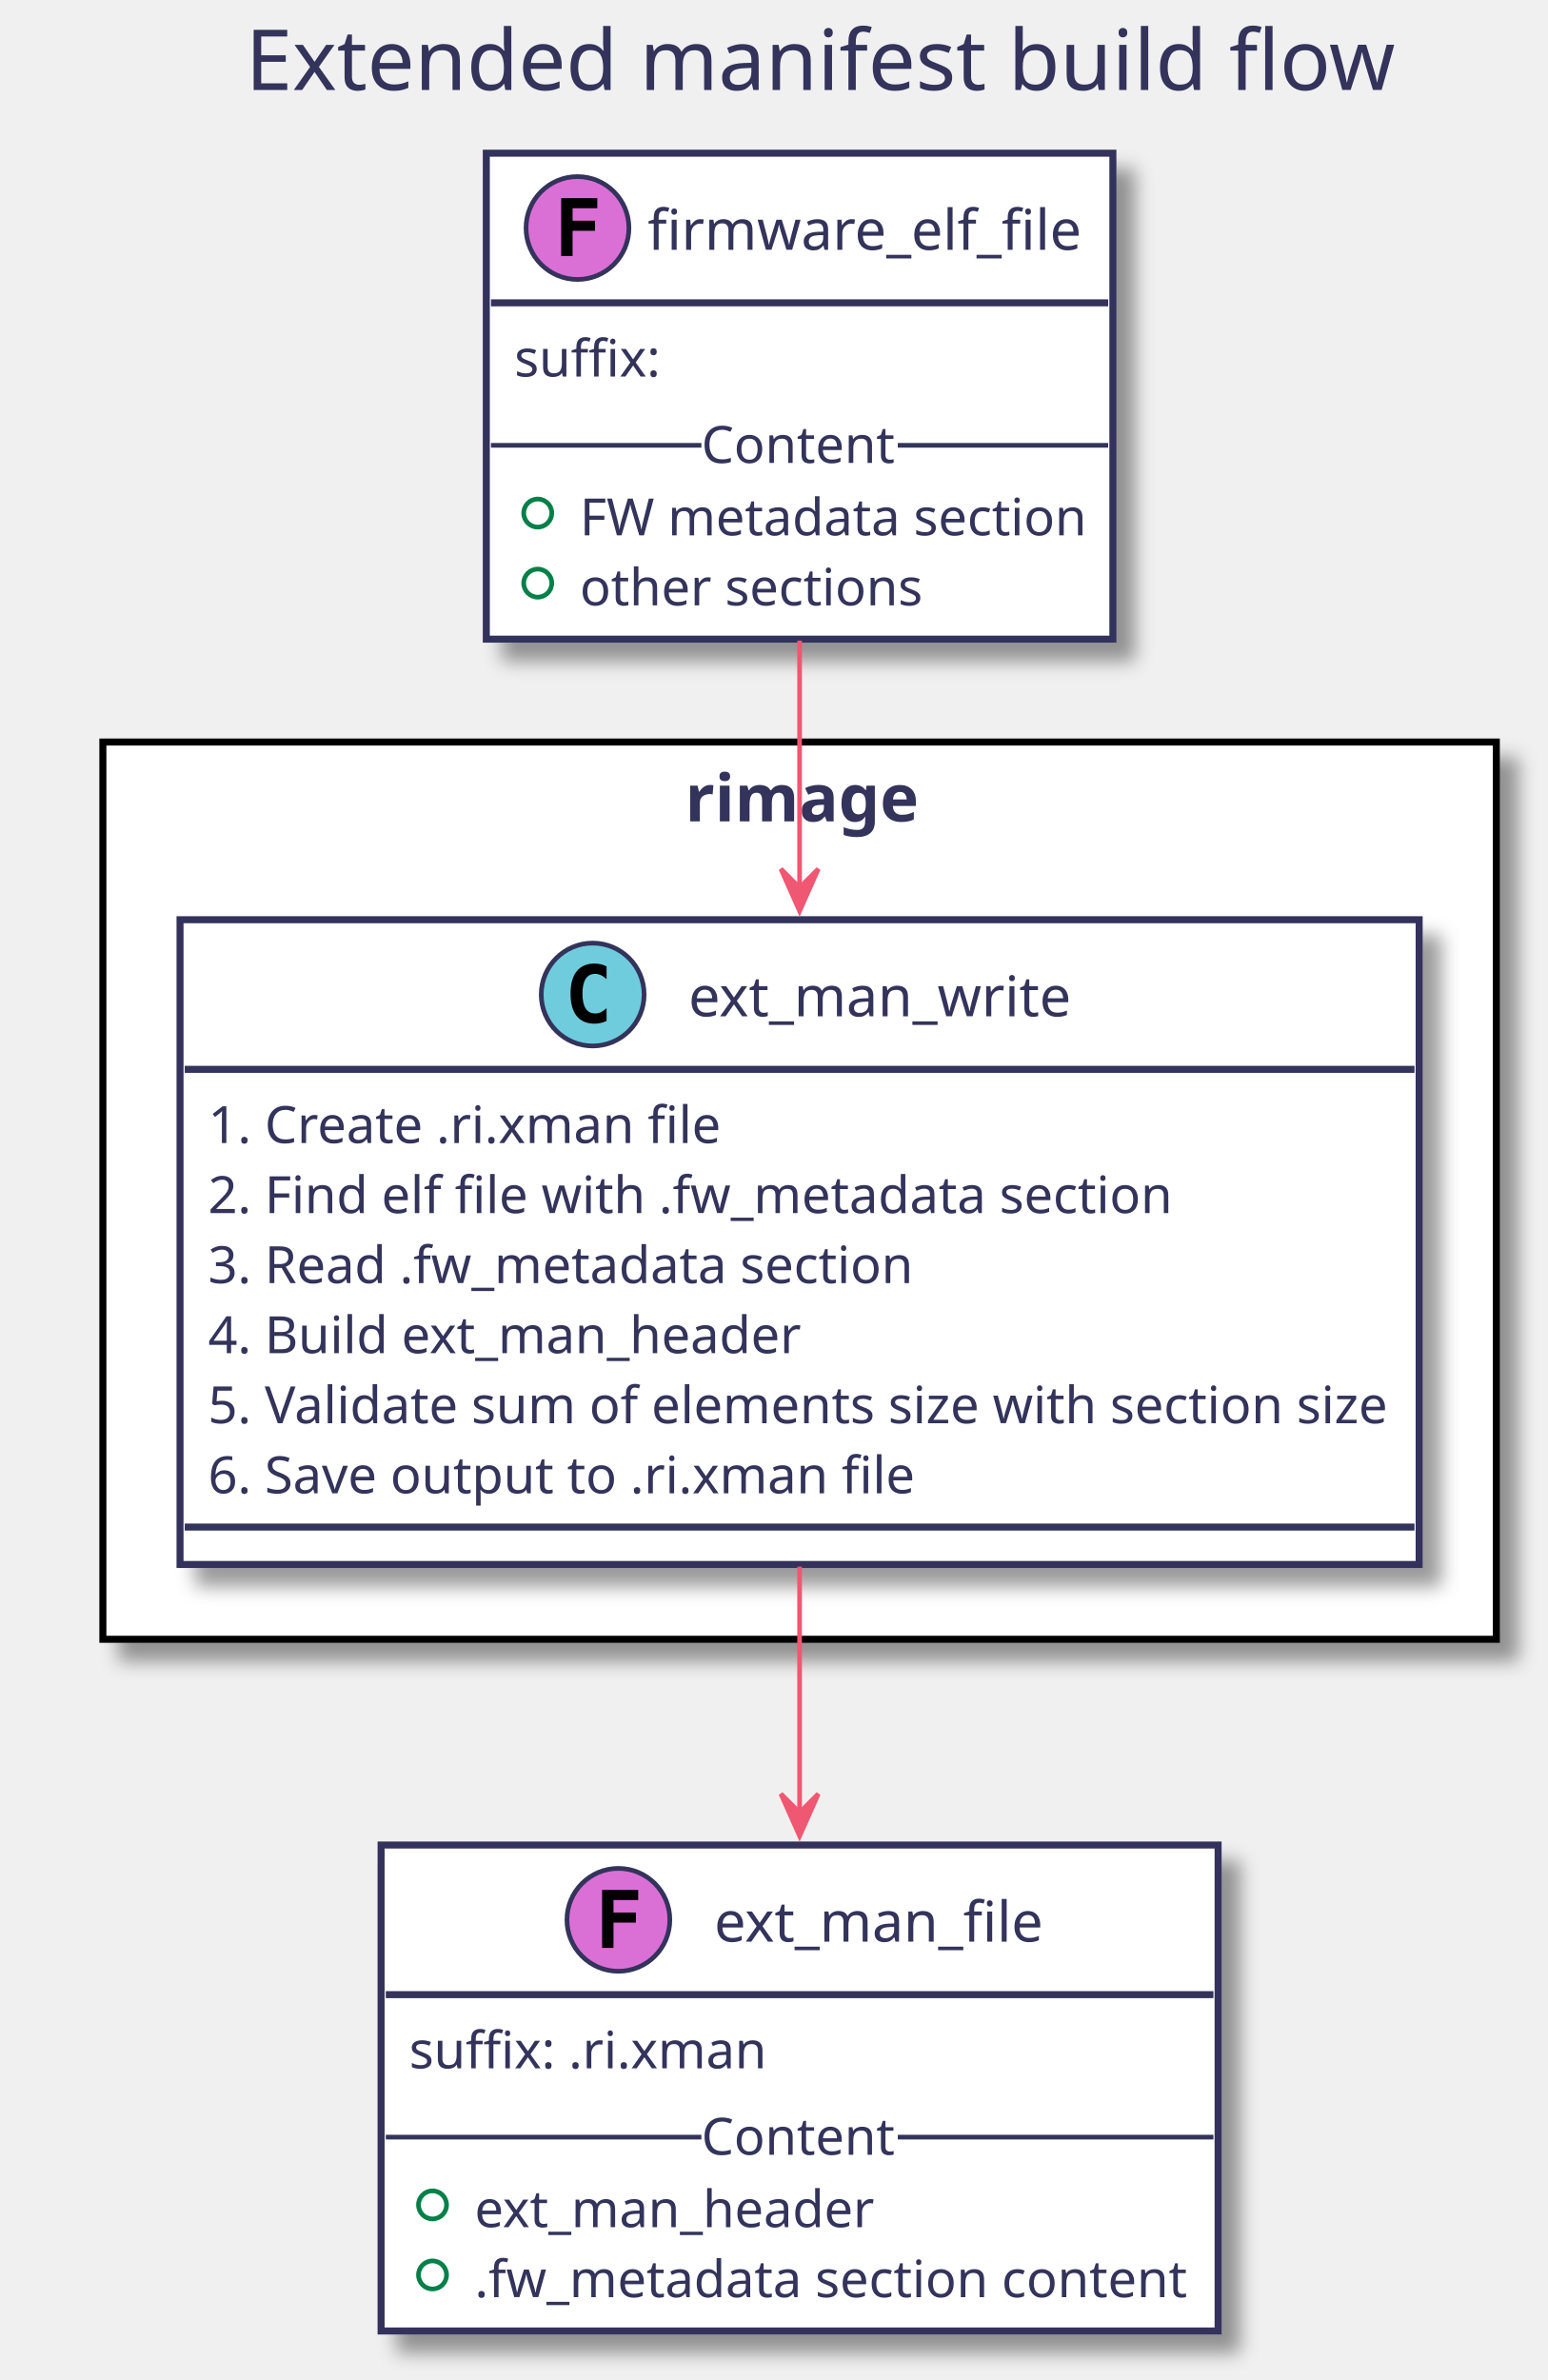
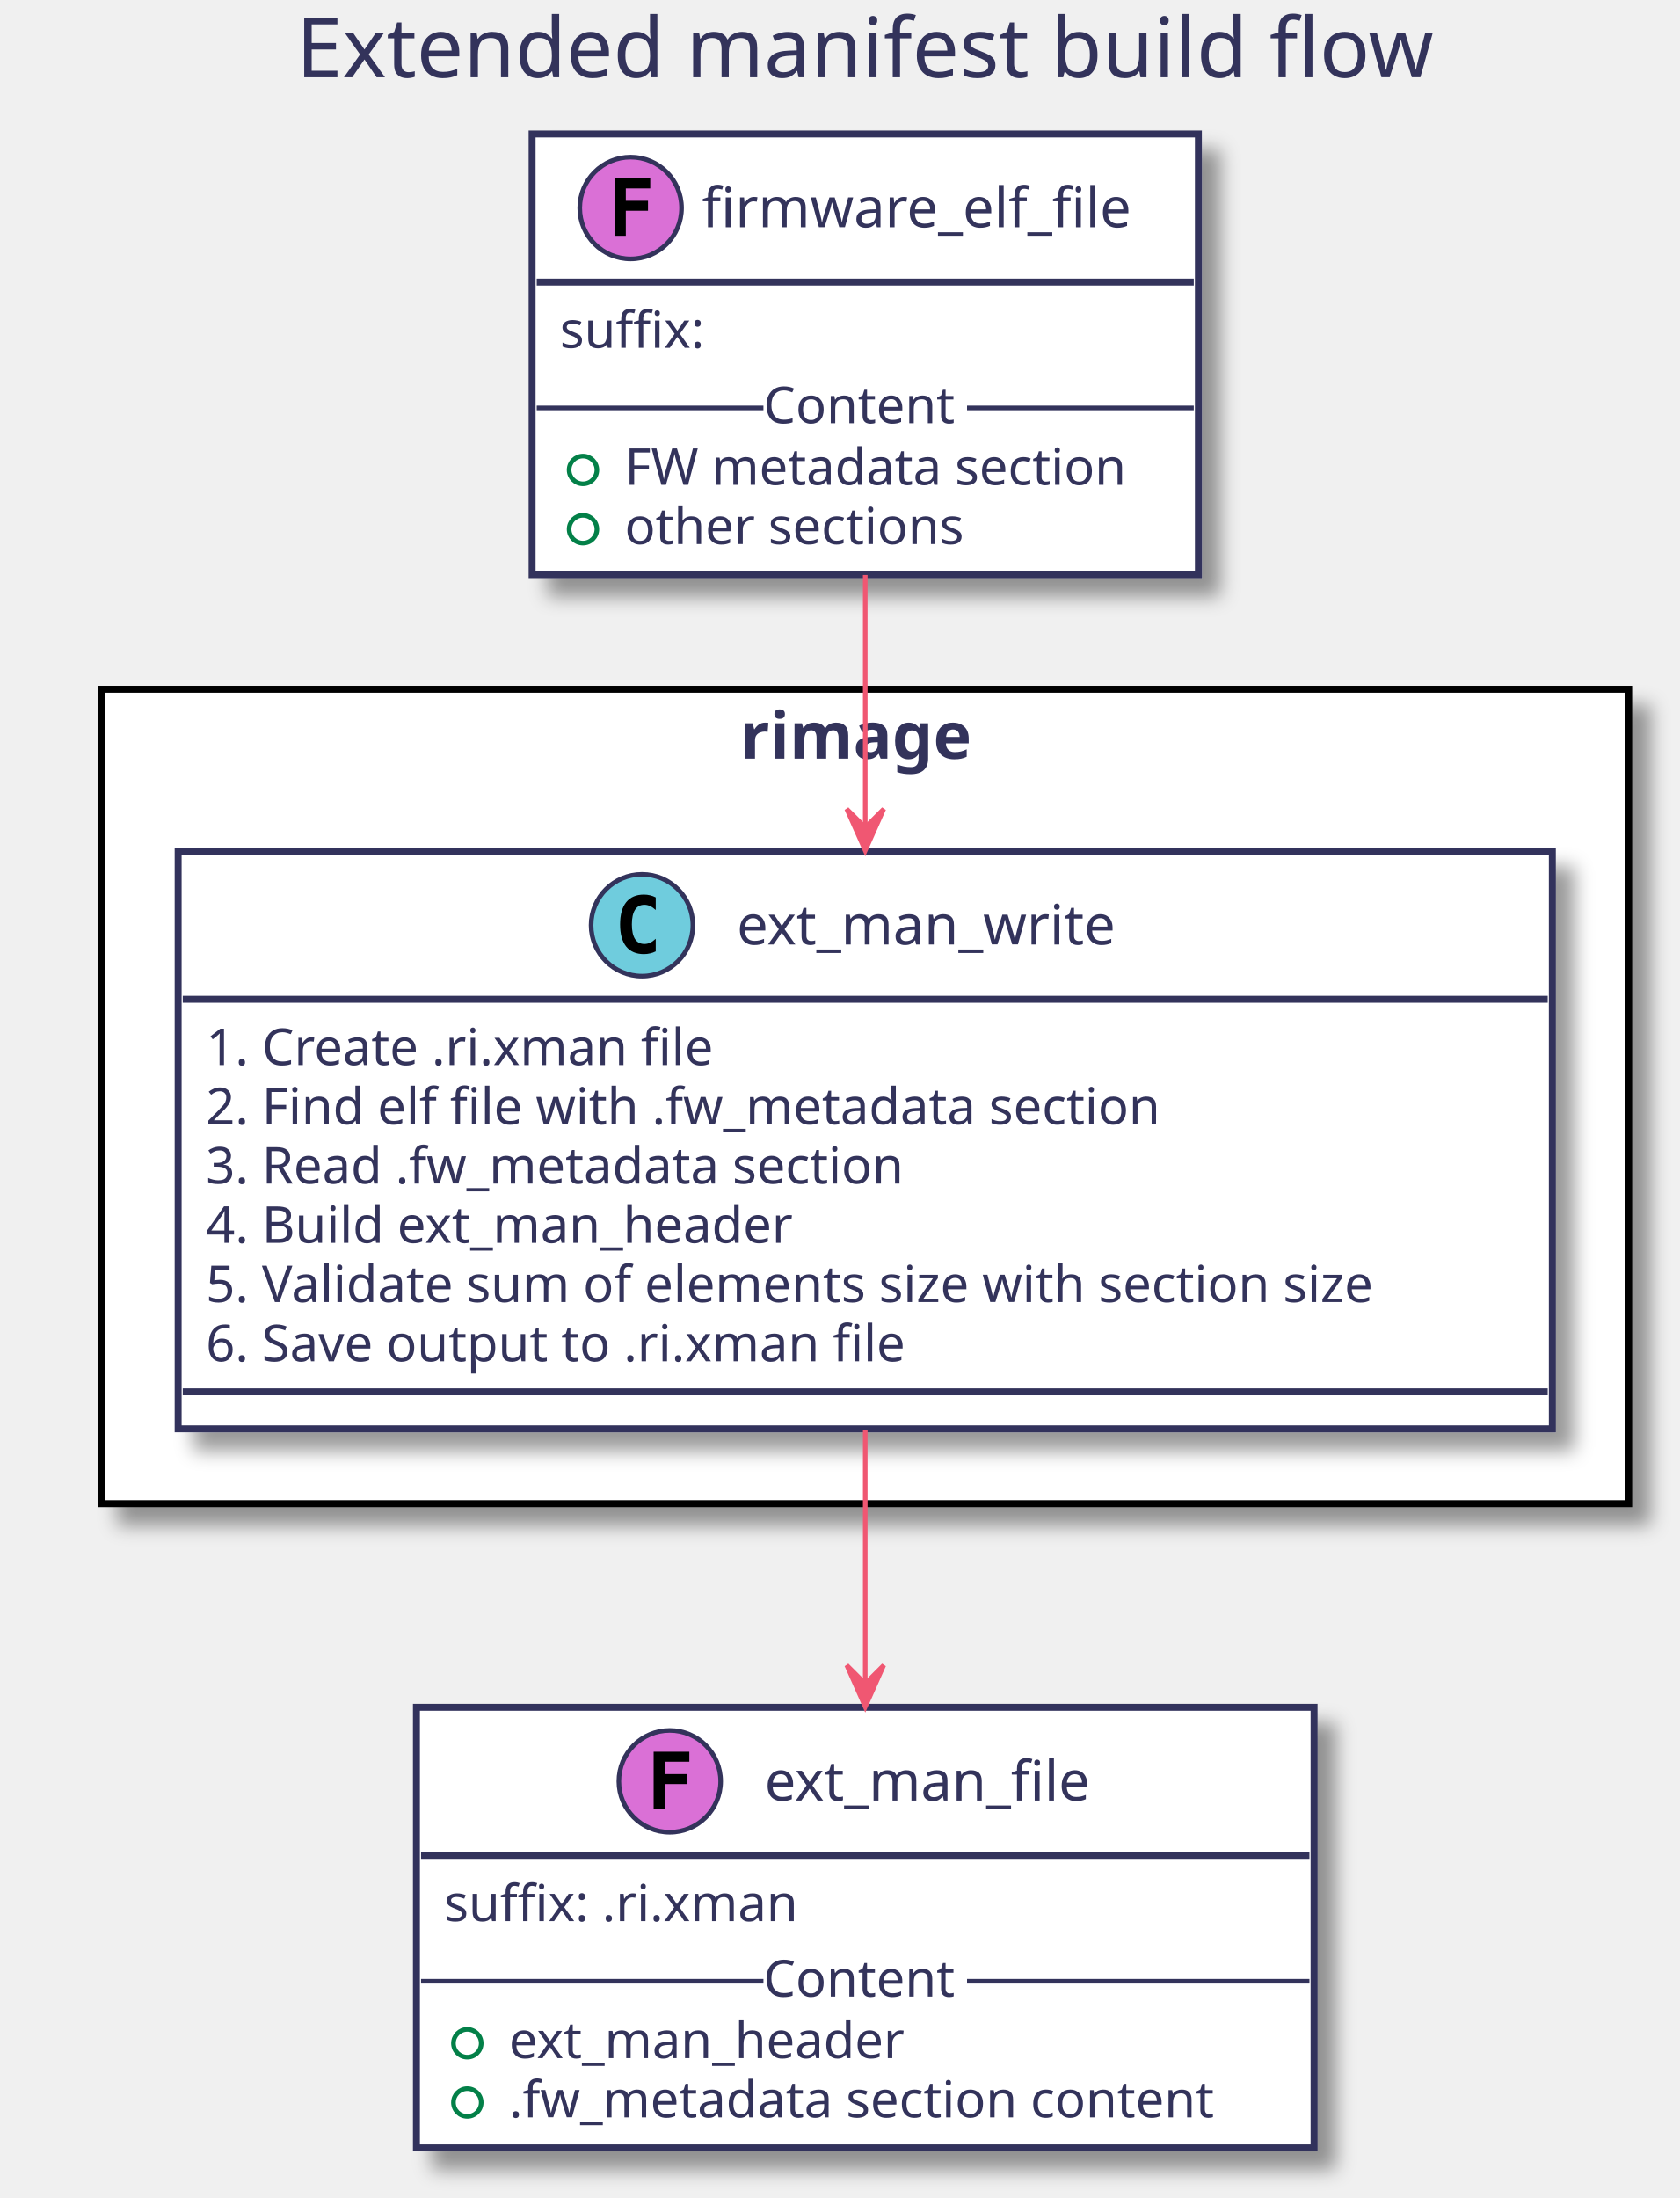
- <svg xmlns="http://www.w3.org/2000/svg" contentScriptType="application/ecmascript" contentStyleType="text/css" height="509px" preserveAspectRatio="none" style="width:331px;height:509px;" version="1.1" viewBox="0 0 331 509" width="331px" zoomAndPan="magnify">
+ <svg xmlns="http://www.w3.org/2000/svg" contentScriptType="application/ecmascript" contentStyleType="text/css" height="475px" preserveAspectRatio="none" style="width:363px;height:475px;" version="1.1" viewBox="0 0 363 475" width="363px" zoomAndPan="magnify">
  <defs>
    <filter height="300%" id="fvdwwb4almc8b" width="300%" x="-1" y="-1">
      <feGaussianBlur result="blurOut" stdDeviation="2.0" />
      <feColorMatrix in="blurOut" result="blurOut2" type="matrix" values="0 0 0 0 0 0 0 0 0 0 0 0 0 0 0 0 0 0 .4 0" />
      <feOffset dx="4.0" dy="4.0" in="blurOut2" result="blurOut3" />
      <feBlend in="SourceGraphic" in2="blurOut3" mode="normal" />
    </filter>
  </defs>
  <g>
-     <text fill="#33335B" font-family="sans-serif" font-size="18" lengthAdjust="spacingAndGlyphs" textLength="249" x="52.5" y="19.242">Extended manifest build flow</text>
-     <rect fill="#FFFFFF" filter="url(#fvdwwb4almc8b)" height="191.89" style="stroke: #000000; stroke-width: 1.5;" width="298" x="22" y="158.696" />
-     <text fill="#33335B" font-family="sans-serif" font-size="14" font-weight="bold" lengthAdjust="spacingAndGlyphs" textLength="49" x="146.5" y="175.662">rimage</text>
-     <rect fill="#FFFFFF" filter="url(#fvdwwb4almc8b)" height="137.891" id="ext_man_write" style="stroke: #33335B; stroke-width: 1.5;" width="265" x="38.5" y="196.696" />
-     <ellipse cx="126.75" cy="212.696" fill="#6FCCDD" rx="11" ry="11" style="stroke: #33335B; stroke-width: 1.0;" />
-     <path d="M129.719,218.337 Q129.141,218.633 128.5,218.774 Q127.859,218.93 127.156,218.93 Q124.656,218.93 123.328,217.29 Q122.016,215.633 122.016,212.508 Q122.016,209.383 123.328,207.727 Q124.656,206.071 127.156,206.071 Q127.859,206.071 128.5,206.227 Q129.156,206.383 129.719,206.68 L129.719,209.399 Q129.094,208.821 128.5,208.555 Q127.906,208.274 127.281,208.274 Q125.938,208.274 125.25,209.352 Q124.562,210.415 124.562,212.508 Q124.562,214.602 125.25,215.68 Q125.938,216.743 127.281,216.743 Q127.906,216.743 128.5,216.477 Q129.094,216.196 129.719,215.618 L129.719,218.337 Z " />
-     <text fill="#33335B" font-family="sans-serif" font-size="12" lengthAdjust="spacingAndGlyphs" textLength="80" x="147.25" y="217.352">ext_man_write</text>
-     <line style="stroke: #33335B; stroke-width: 1.5;" x1="39.5" x2="302.5" y1="228.696" y2="228.696" />
-     <text fill="#33335B" font-family="sans-serif" font-size="11" lengthAdjust="spacingAndGlyphs" textLength="111" x="44.5" y="244.455">1. Create .ri.xman file</text>
-     <text fill="#33335B" font-family="sans-serif" font-size="11" lengthAdjust="spacingAndGlyphs" textLength="209" x="44.5" y="259.437">2. Find elf file with .fw_metadata section</text>
-     <text fill="#33335B" font-family="sans-serif" font-size="11" lengthAdjust="spacingAndGlyphs" textLength="151" x="44.5" y="274.418">3. Read .fw_metadata section</text>
-     <text fill="#33335B" font-family="sans-serif" font-size="11" lengthAdjust="spacingAndGlyphs" textLength="128" x="44.5" y="289.4">4. Build ext_man_header</text>
-     <text fill="#33335B" font-family="sans-serif" font-size="11" lengthAdjust="spacingAndGlyphs" textLength="253" x="44.5" y="304.382">5. Validate sum of elements size with section size</text>
-     <text fill="#33335B" font-family="sans-serif" font-size="11" lengthAdjust="spacingAndGlyphs" textLength="154" x="44.5" y="319.364">6. Save output to .ri.xman file</text>
-     <line style="stroke: #33335B; stroke-width: 1.5;" x1="39.5" x2="302.5" y1="326.587" y2="326.587" />
-     <rect fill="#FFFFFF" filter="url(#fvdwwb4almc8b)" height="103.928" id="firmware_elf_file" style="stroke: #33335B; stroke-width: 1.5;" width="134" x="104" y="32.766" />
-     <ellipse cx="123.5" cy="48.766" fill="#DA70D6" rx="11" ry="11" style="stroke: #33335B; stroke-width: 1.0;" />
-     <path d="M127.734,44.532 L122.453,44.532 L122.453,47.203 L127.25,47.203 L127.25,49.36 L122.453,49.36 L122.453,54.766 L120.016,54.766 L120.016,42.375 L127.734,42.375 L127.734,44.532 Z " />
-     <text fill="#33335B" font-family="sans-serif" font-size="12" lengthAdjust="spacingAndGlyphs" textLength="92" x="138.5" y="53.422">firmware_elf_file</text>
-     <line style="stroke: #33335B; stroke-width: 1.5;" x1="105" x2="237" y1="64.766" y2="64.766" />
-     <text fill="#33335B" font-family="sans-serif" font-size="11" lengthAdjust="spacingAndGlyphs" textLength="32" x="110" y="80.525">suffix:</text>
-     <ellipse cx="115" cy="109.73" fill="none" rx="3" ry="3" style="stroke: #038048; stroke-width: 1.0;" />
-     <text fill="#33335B" font-family="sans-serif" font-size="11" lengthAdjust="spacingAndGlyphs" textLength="108" x="124" y="114.489">FW metadata section</text>
-     <ellipse cx="115" cy="124.712" fill="none" rx="3" ry="3" style="stroke: #038048; stroke-width: 1.0;" />
-     <text fill="#33335B" font-family="sans-serif" font-size="11" lengthAdjust="spacingAndGlyphs" textLength="74" x="124" y="129.47">other sections</text>
-     <line style="stroke: #33335B; stroke-width: 1.0;" x1="105" x2="150" y1="95.239" y2="95.239" />
-     <text fill="#33335B" font-family="sans-serif" font-size="11" lengthAdjust="spacingAndGlyphs" textLength="42" x="150" y="99.007">Content</text>
-     <line style="stroke: #33335B; stroke-width: 1.0;" x1="192" x2="237" y1="95.239" y2="95.239" />
-     <rect fill="#FFFFFF" filter="url(#fvdwwb4almc8b)" height="103.928" id="ext_man_file" style="stroke: #33335B; stroke-width: 1.5;" width="179" x="81.5" y="394.586" />
-     <ellipse cx="132.25" cy="410.586" fill="#DA70D6" rx="11" ry="11" style="stroke: #33335B; stroke-width: 1.0;" />
-     <path d="M136.484,406.351 L131.203,406.351 L131.203,409.023 L136,409.023 L136,411.18 L131.203,411.18 L131.203,416.586 L128.766,416.586 L128.766,404.195 L136.484,404.195 L136.484,406.351 Z " />
-     <text fill="#33335B" font-family="sans-serif" font-size="12" lengthAdjust="spacingAndGlyphs" textLength="69" x="152.75" y="415.242">ext_man_file</text>
-     <line style="stroke: #33335B; stroke-width: 1.5;" x1="82.5" x2="259.5" y1="426.586" y2="426.586" />
-     <text fill="#33335B" font-family="sans-serif" font-size="11" lengthAdjust="spacingAndGlyphs" textLength="78" x="87.5" y="442.345">suffix: .ri.xman</text>
-     <ellipse cx="92.5" cy="471.55" fill="none" rx="3" ry="3" style="stroke: #038048; stroke-width: 1.0;" />
-     <text fill="#33335B" font-family="sans-serif" font-size="11" lengthAdjust="spacingAndGlyphs" textLength="86" x="101.5" y="476.308">ext_man_header</text>
-     <ellipse cx="92.5" cy="486.531" fill="none" rx="3" ry="3" style="stroke: #038048; stroke-width: 1.0;" />
-     <text fill="#33335B" font-family="sans-serif" font-size="11" lengthAdjust="spacingAndGlyphs" textLength="153" x="101.5" y="491.29">.fw_metadata section content</text>
-     <line style="stroke: #33335B; stroke-width: 1.0;" x1="82.5" x2="150" y1="457.059" y2="457.059" />
-     <text fill="#33335B" font-family="sans-serif" font-size="11" lengthAdjust="spacingAndGlyphs" textLength="42" x="150" y="460.827">Content</text>
-     <line style="stroke: #33335B; stroke-width: 1.0;" x1="192" x2="259.5" y1="457.059" y2="457.059" />
-     <path d="M171,137.006 C171,153.466 171,172.046 171,189.836 " fill="none" id="firmware_elf_file-&gt;ext_man_write" style="stroke: #F05772; stroke-width: 1.0;" />
-     <polygon fill="#F05772" points="171,194.836,175,185.836,171,189.836,167,185.836,171,194.836" style="stroke: #F05772; stroke-width: 1.0;" />
-     <path d="M171,335.046 C171,352.526 171,371.146 171,388.026 " fill="none" id="ext_man_write-&gt;ext_man_file" style="stroke: #F05772; stroke-width: 1.0;" />
-     <polygon fill="#F05772" points="171,392.646,175,383.646,171,387.646,167,383.646,171,392.646" style="stroke: #F05772; stroke-width: 1.0;" />
+     <text fill="#33335B" font-family="sans-serif" font-size="18" lengthAdjust="spacingAndGlyphs" textLength="258" x="64" y="16.708">Extended manifest build flow</text>
+     <rect fill="#FFFFFF" filter="url(#fvdwwb4almc8b)" height="176" style="stroke: #000000; stroke-width: 1.5;" width="330" x="22" y="148.953" />
+     <text fill="#33335B" font-family="sans-serif" font-size="14" font-weight="bold" lengthAdjust="spacingAndGlyphs" textLength="54" x="160" y="163.948">rimage</text>
+     <rect fill="#FFFFFF" filter="url(#fvdwwb4almc8b)" height="124.828" id="ext_man_write" style="stroke: #33335B; stroke-width: 1.5;" width="297" x="38.5" y="183.953" />
+     <ellipse cx="138.75" cy="199.953" fill="#6FCCDD" rx="11" ry="11" style="stroke: #33335B; stroke-width: 1.0;" />
+     <path d="M141.719,205.594 Q141.141,205.891 140.5,206.031 Q139.859,206.188 139.156,206.188 Q136.656,206.188 135.328,204.547 Q134.016,202.891 134.016,199.766 Q134.016,196.641 135.328,194.984 Q136.656,193.328 139.156,193.328 Q139.859,193.328 140.5,193.484 Q141.156,193.641 141.719,193.938 L141.719,196.656 Q141.094,196.078 140.5,195.812 Q139.906,195.531 139.281,195.531 Q137.938,195.531 137.25,196.609 Q136.562,197.672 136.562,199.766 Q136.562,201.859 137.25,202.938 Q137.938,204 139.281,204 Q139.906,204 140.5,203.734 Q141.094,203.453 141.719,202.875 L141.719,205.594 Z " />
+     <text fill="#33335B" font-family="sans-serif" font-size="12" lengthAdjust="spacingAndGlyphs" textLength="88" x="159.25" y="204.107">ext_man_write</text>
+     <line style="stroke: #33335B; stroke-width: 1.5;" x1="39.5" x2="334.5" y1="215.953" y2="215.953" />
+     <text fill="#33335B" font-family="sans-serif" font-size="11" lengthAdjust="spacingAndGlyphs" textLength="125" x="44.5" y="230.164">1. Create .ri.xman file</text>
+     <text fill="#33335B" font-family="sans-serif" font-size="11" lengthAdjust="spacingAndGlyphs" textLength="230" x="44.5" y="242.968">2. Find elf file with .fw_metadata section</text>
+     <text fill="#33335B" font-family="sans-serif" font-size="11" lengthAdjust="spacingAndGlyphs" textLength="169" x="44.5" y="255.773">3. Read .fw_metadata section</text>
+     <text fill="#33335B" font-family="sans-serif" font-size="11" lengthAdjust="spacingAndGlyphs" textLength="141" x="44.5" y="268.578">4. Build ext_man_header</text>
+     <text fill="#33335B" font-family="sans-serif" font-size="11" lengthAdjust="spacingAndGlyphs" textLength="285" x="44.5" y="281.382">5. Validate sum of elements size with section size</text>
+     <text fill="#33335B" font-family="sans-serif" font-size="11" lengthAdjust="spacingAndGlyphs" textLength="170" x="44.5" y="294.187">6. Save output to .ri.xman file</text>
+     <line style="stroke: #33335B; stroke-width: 1.5;" x1="39.5" x2="334.5" y1="300.781" y2="300.781" />
+     <rect fill="#FFFFFF" filter="url(#fvdwwb4almc8b)" height="95.219" id="firmware_elf_file" style="stroke: #33335B; stroke-width: 1.5;" width="144" x="115" y="28.953" />
+     <ellipse cx="136.3" cy="44.953" fill="#DA70D6" rx="11" ry="11" style="stroke: #33335B; stroke-width: 1.0;" />
+     <path d="M140.534,40.719 L135.253,40.719 L135.253,43.391 L140.05,43.391 L140.05,45.547 L135.253,45.547 L135.253,50.953 L132.816,50.953 L132.816,38.562 L140.534,38.562 L140.534,40.719 Z " />
+     <text fill="#33335B" font-family="sans-serif" font-size="12" lengthAdjust="spacingAndGlyphs" textLength="98" x="151.7" y="49.107">firmware_elf_file</text>
+     <line style="stroke: #33335B; stroke-width: 1.5;" x1="116" x2="258" y1="60.953" y2="60.953" />
+     <text fill="#33335B" font-family="sans-serif" font-size="11" lengthAdjust="spacingAndGlyphs" textLength="35" x="121" y="75.164">suffix:</text>
+     <ellipse cx="126" cy="101.562" fill="none" rx="3" ry="3" style="stroke: #038048; stroke-width: 1.0;" />
+     <text fill="#33335B" font-family="sans-serif" font-size="11" lengthAdjust="spacingAndGlyphs" textLength="118" x="135" y="104.773">FW metadata section</text>
+     <ellipse cx="126" cy="114.367" fill="none" rx="3" ry="3" style="stroke: #038048; stroke-width: 1.0;" />
+     <text fill="#33335B" font-family="sans-serif" font-size="11" lengthAdjust="spacingAndGlyphs" textLength="82" x="135" y="117.578">other sections</text>
+     <line style="stroke: #33335B; stroke-width: 1.0;" x1="116" x2="165" y1="88.16" y2="88.16" />
+     <text fill="#33335B" font-family="sans-serif" font-size="11" lengthAdjust="spacingAndGlyphs" textLength="44" x="165" y="91.468">Content</text>
+     <line style="stroke: #33335B; stroke-width: 1.0;" x1="209" x2="258" y1="88.16" y2="88.16" />
+     <rect fill="#FFFFFF" filter="url(#fvdwwb4almc8b)" height="95.219" id="ext_man_file" style="stroke: #33335B; stroke-width: 1.5;" width="194" x="90" y="368.953" />
+     <ellipse cx="144.75" cy="384.953" fill="#DA70D6" rx="11" ry="11" style="stroke: #33335B; stroke-width: 1.0;" />
+     <path d="M148.984,380.719 L143.703,380.719 L143.703,383.391 L148.5,383.391 L148.5,385.547 L143.703,385.547 L143.703,390.953 L141.266,390.953 L141.266,378.562 L148.984,378.562 L148.984,380.719 Z " />
+     <text fill="#33335B" font-family="sans-serif" font-size="12" lengthAdjust="spacingAndGlyphs" textLength="76" x="165.25" y="389.107">ext_man_file</text>
+     <line style="stroke: #33335B; stroke-width: 1.5;" x1="91" x2="283" y1="400.953" y2="400.953" />
+     <text fill="#33335B" font-family="sans-serif" font-size="11" lengthAdjust="spacingAndGlyphs" textLength="86" x="96" y="415.164">suffix: .ri.xman</text>
+     <ellipse cx="101" cy="441.562" fill="none" rx="3" ry="3" style="stroke: #038048; stroke-width: 1.0;" />
+     <text fill="#33335B" font-family="sans-serif" font-size="11" lengthAdjust="spacingAndGlyphs" textLength="94" x="110" y="444.773">ext_man_header</text>
+     <ellipse cx="101" cy="454.367" fill="none" rx="3" ry="3" style="stroke: #038048; stroke-width: 1.0;" />
+     <text fill="#33335B" font-family="sans-serif" font-size="11" lengthAdjust="spacingAndGlyphs" textLength="168" x="110" y="457.578">.fw_metadata section content</text>
+     <line style="stroke: #33335B; stroke-width: 1.0;" x1="91" x2="165" y1="428.16" y2="428.16" />
+     <text fill="#33335B" font-family="sans-serif" font-size="11" lengthAdjust="spacingAndGlyphs" textLength="44" x="165" y="431.468">Content</text>
+     <line style="stroke: #33335B; stroke-width: 1.0;" x1="209" x2="283" y1="428.16" y2="428.16" />
+     <path d="M187,124.253 C187,141.113 187,160.483 187,178.713 " fill="none" id="firmware_elf_file-&gt;ext_man_write" style="stroke: #F05772; stroke-width: 1.0;" />
+     <polygon fill="#F05772" points="187,183.823,191,174.823,187,178.823,183,174.823,187,183.823" style="stroke: #F05772; stroke-width: 1.0;" />
+     <path d="M187,309.053 C187,326.963 187,346.333 187,363.583 " fill="none" id="ext_man_write-&gt;ext_man_file" style="stroke: #F05772; stroke-width: 1.0;" />
+     <polygon fill="#F05772" points="187,368.863,191,359.863,187,363.863,183,359.863,187,368.863" style="stroke: #F05772; stroke-width: 1.0;" />
  </g>
</svg>
